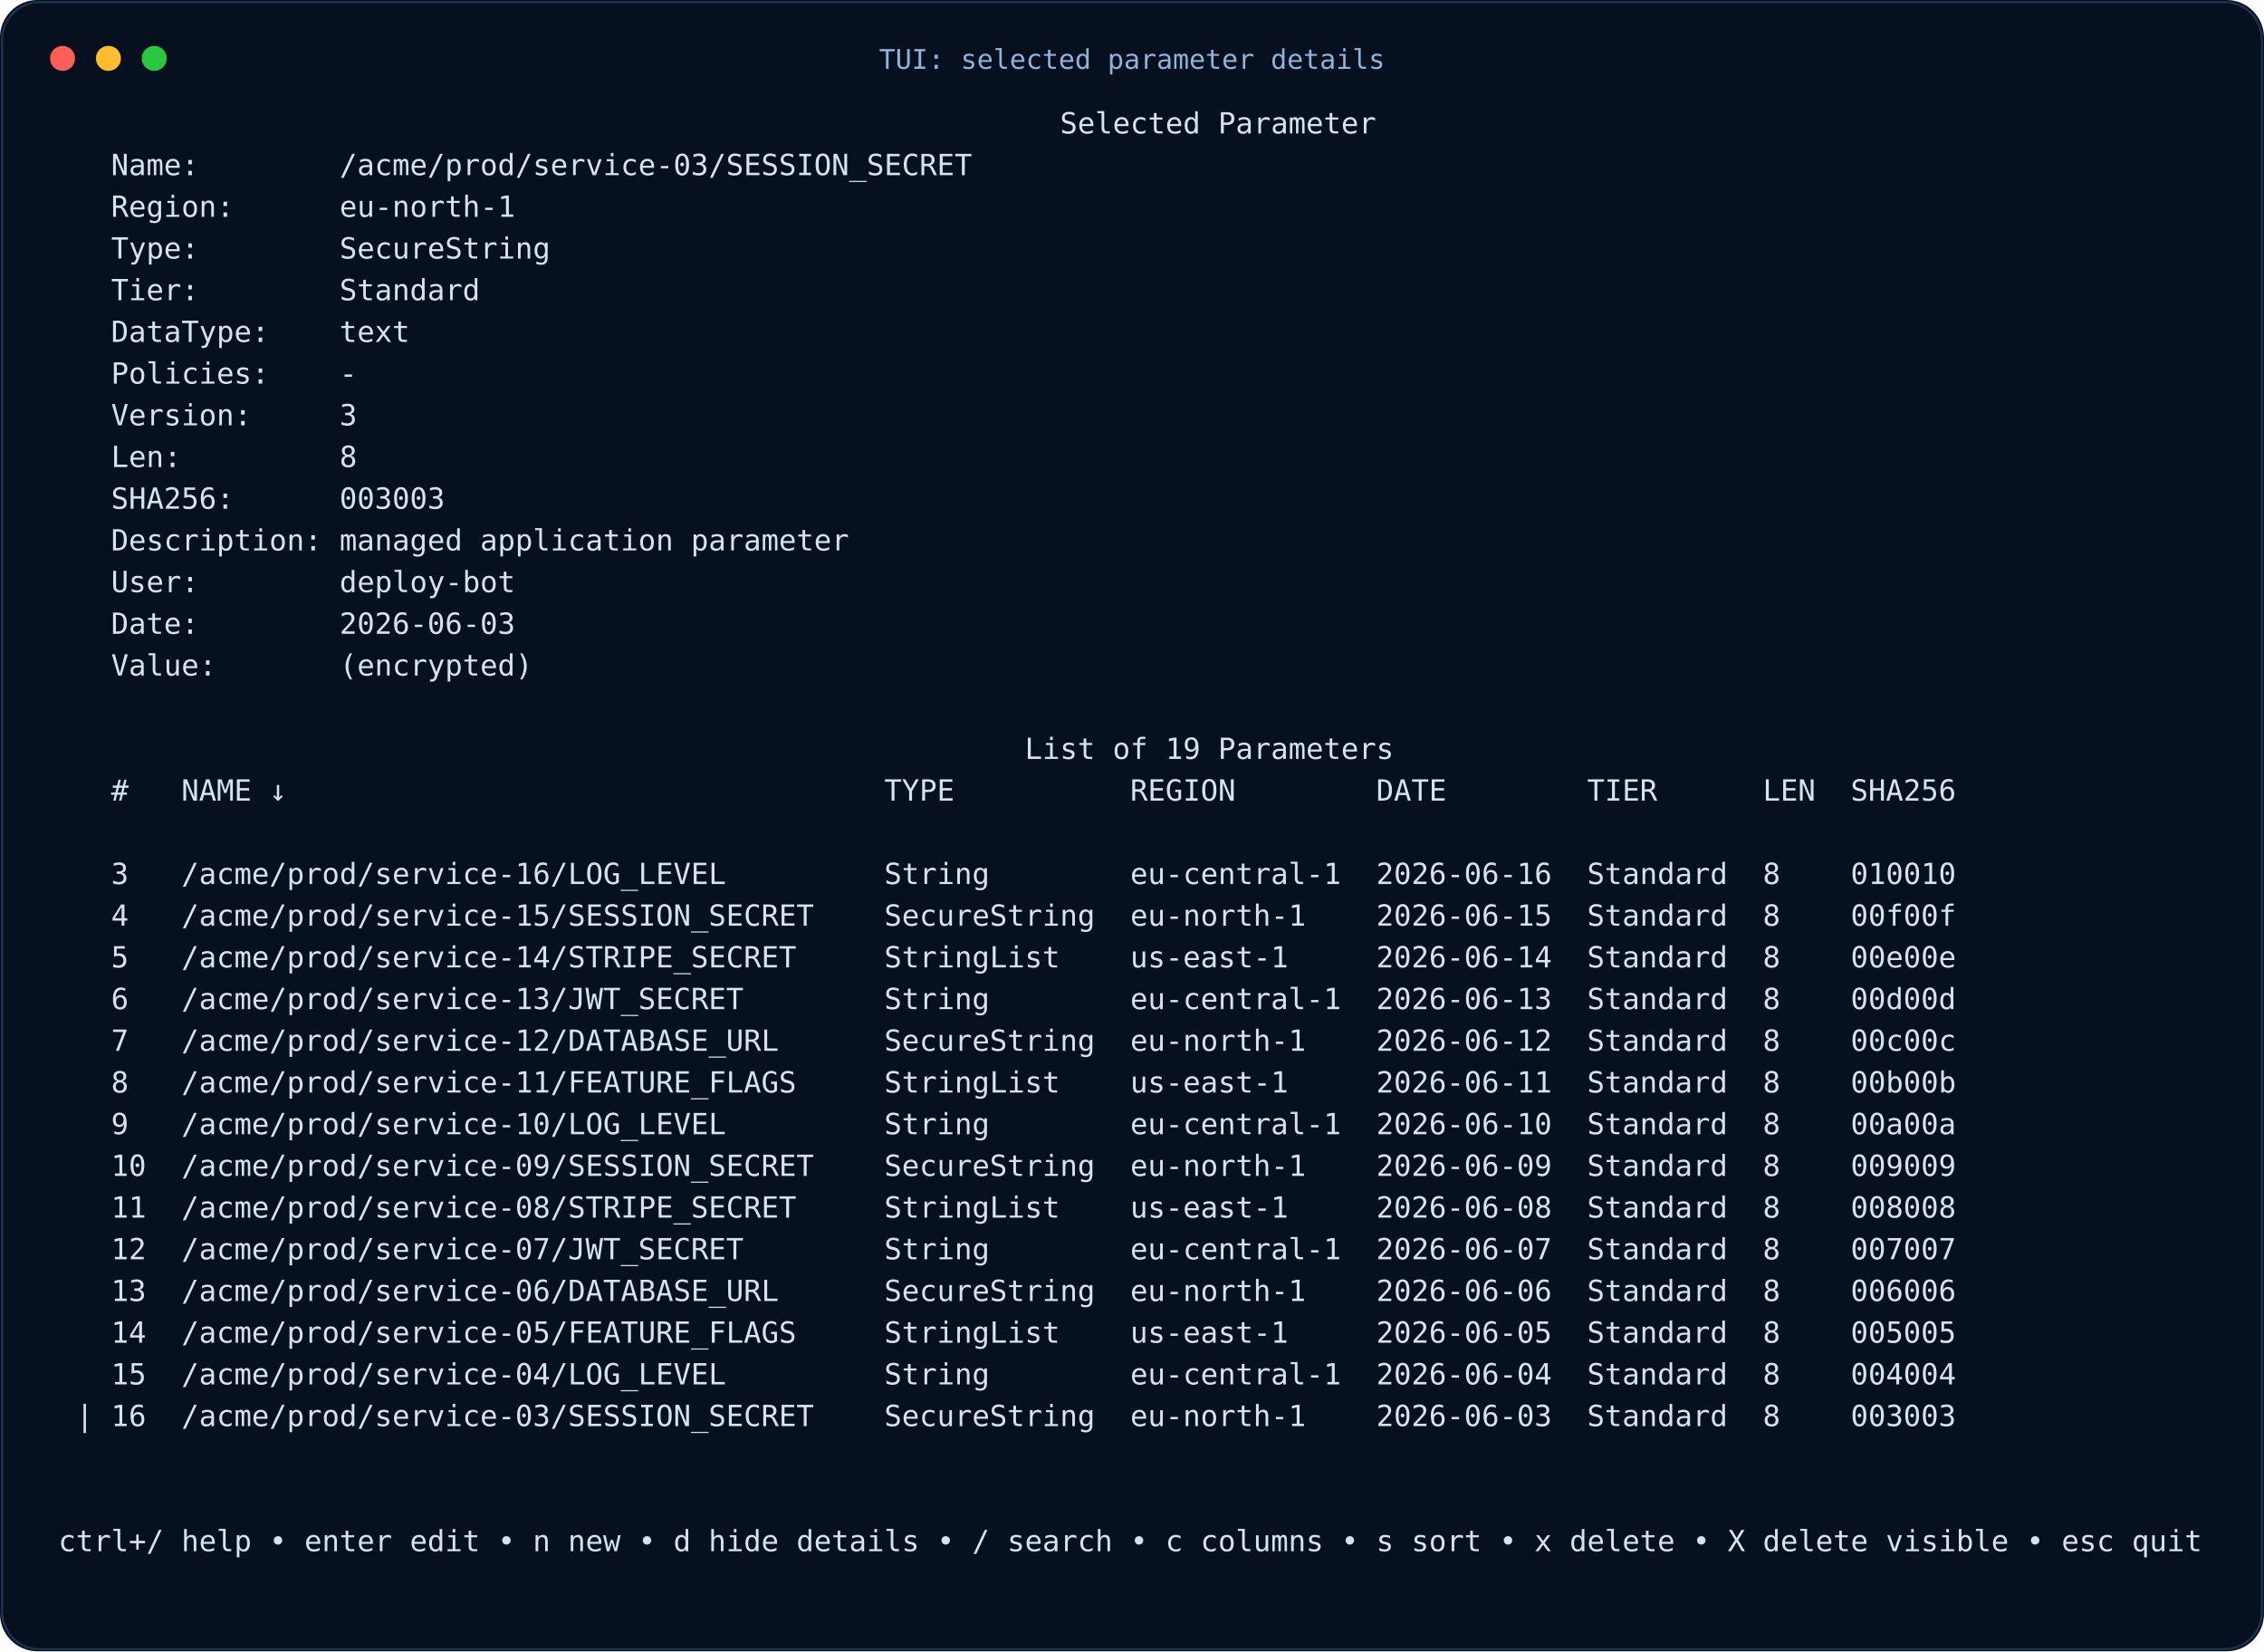
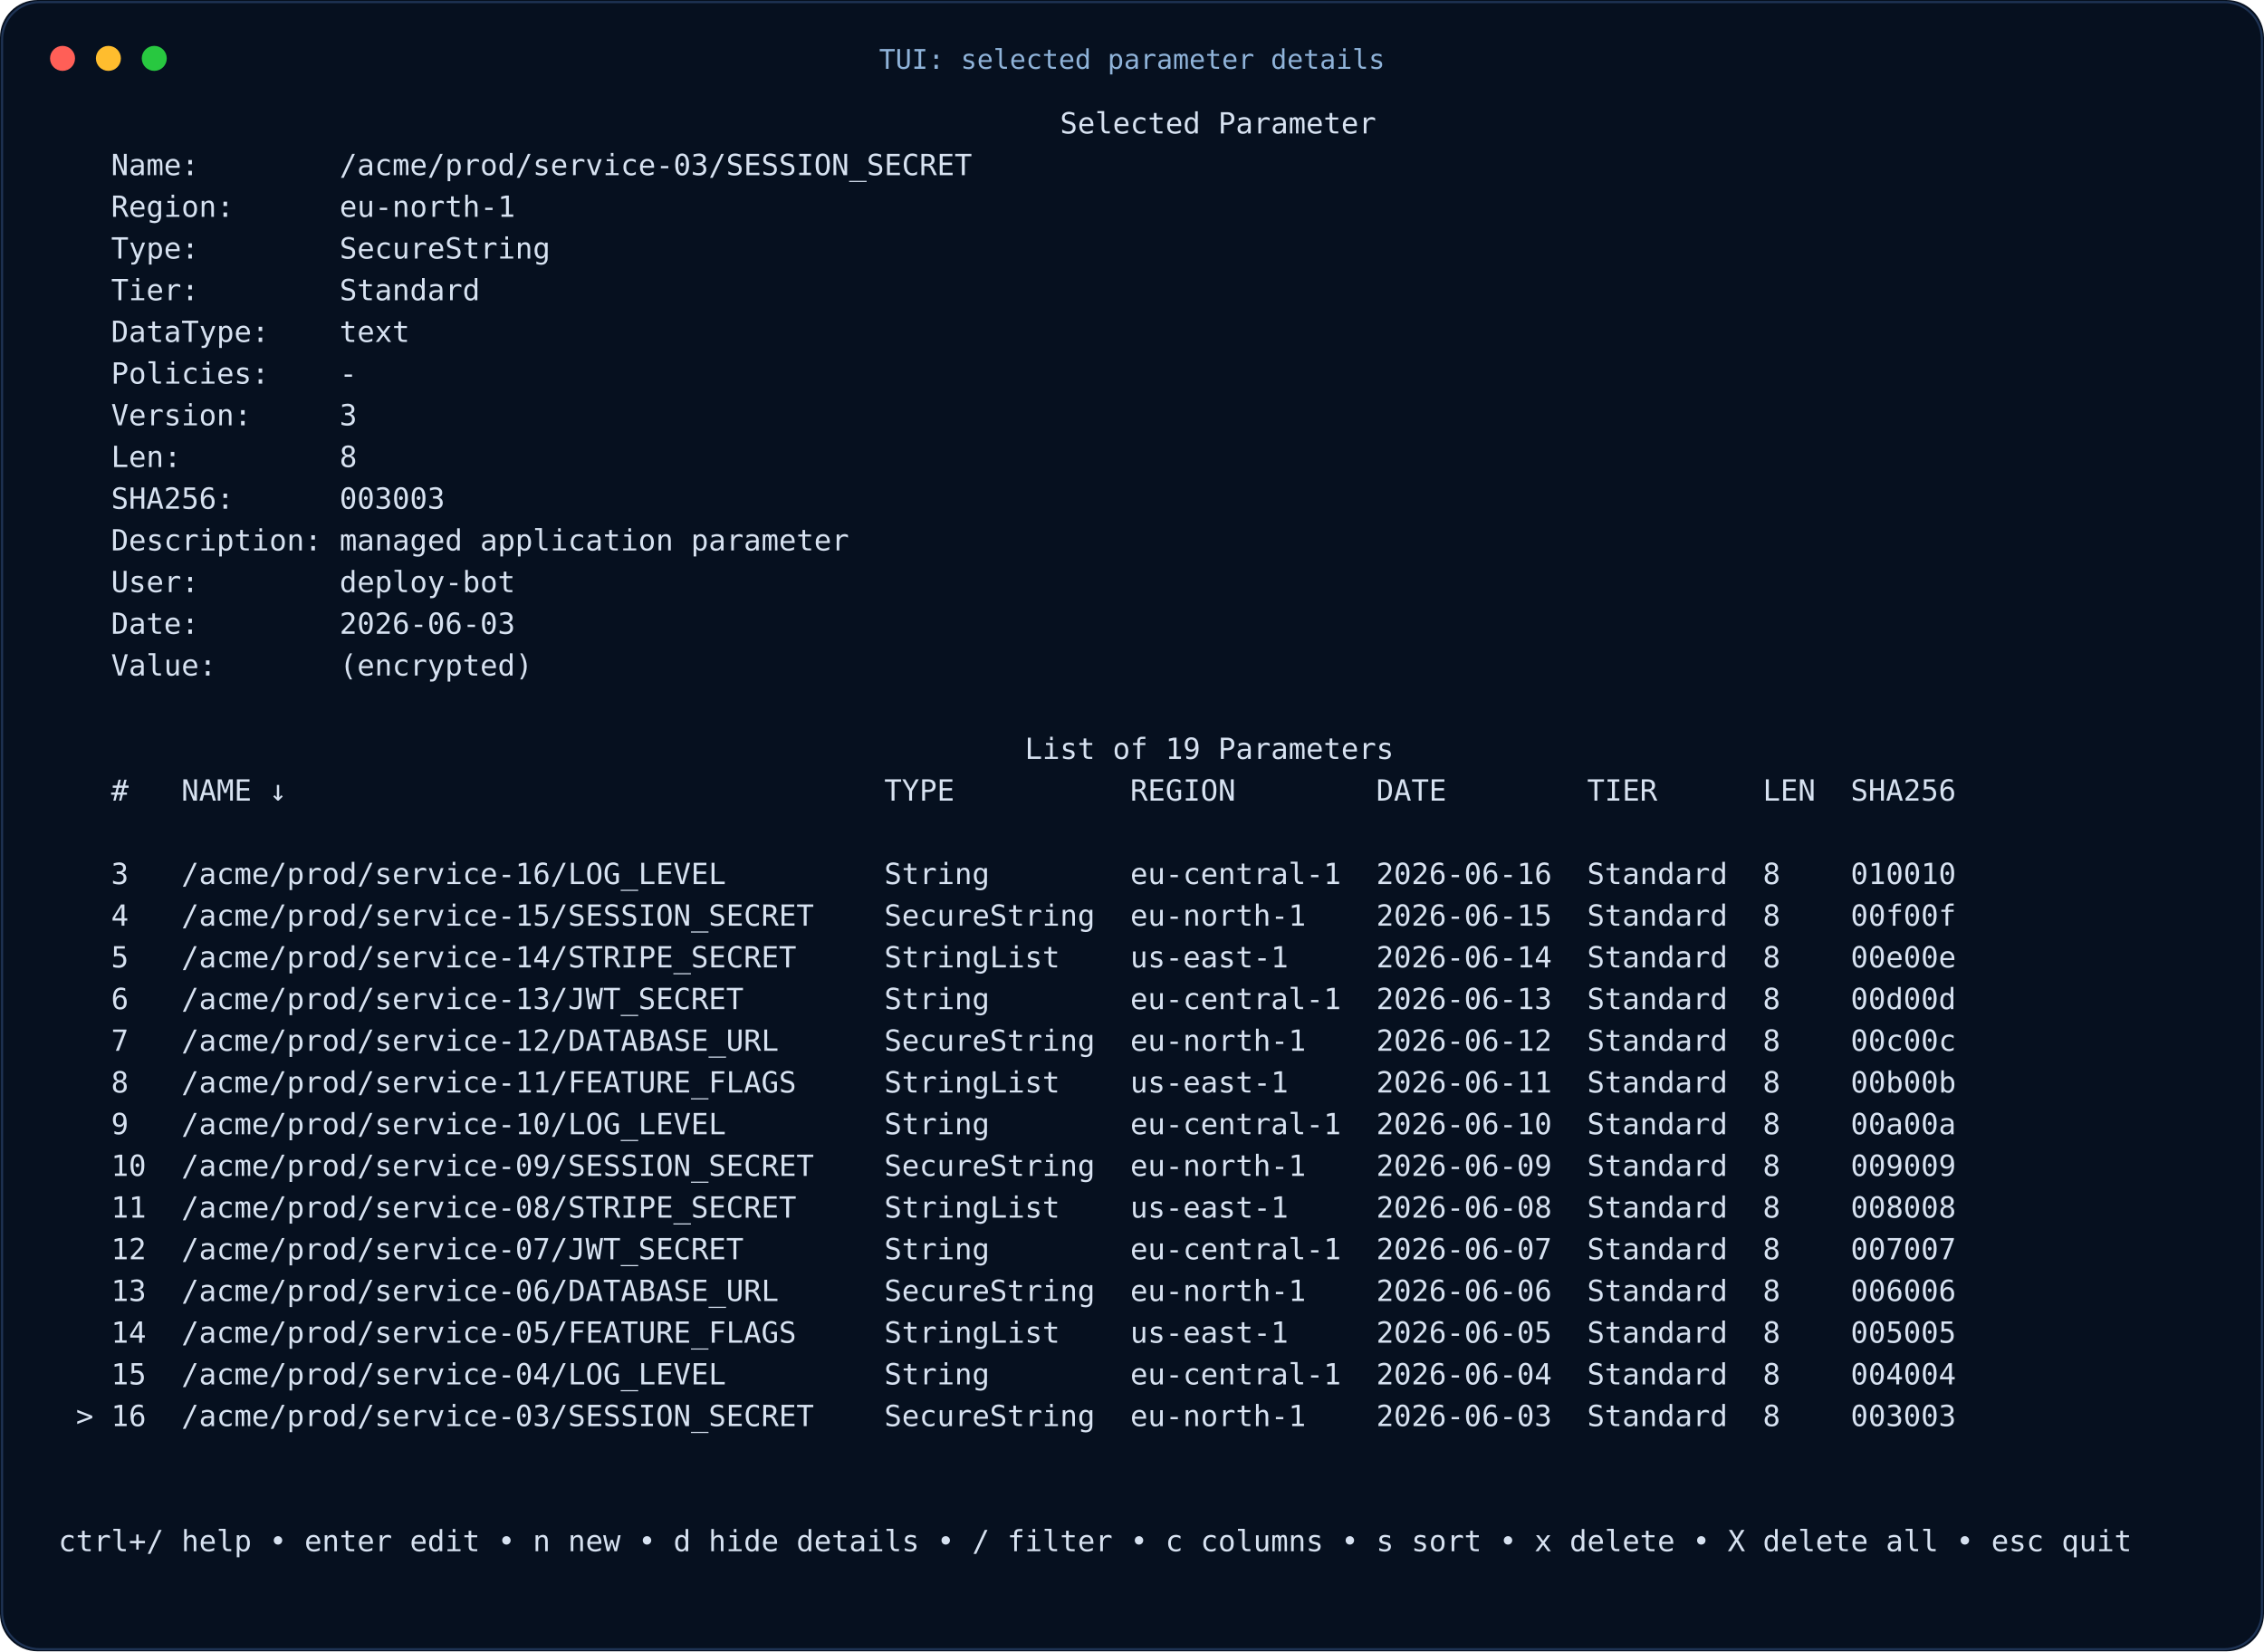
<svg xmlns="http://www.w3.org/2000/svg" width="1086" height="792" viewBox="0 0 1086 792" role="img" aria-label="TUI: selected parameter details">
  <rect width="100%" height="100%" rx="18" fill="#06101f" />
  <rect x="1" y="1" width="1084" height="790" rx="18" fill="none" stroke="#1e3354" />
  <circle cx="30" cy="28" r="6" fill="#ff5f57" />
  <circle cx="52" cy="28" r="6" fill="#ffbd2e" />
  <circle cx="74" cy="28" r="6" fill="#28c840" />
  <text x="543" y="33" text-anchor="middle" font-family="ui-monospace, SFMono-Regular, Menlo, Consolas, monospace" font-size="13" fill="#8fb3d9">TUI: selected parameter details</text>
  <g font-family="ui-monospace, SFMono-Regular, Menlo, Consolas, monospace" font-size="14" fill="#d7e2f1">
    <text x="28" y="64" xml:space="preserve">                                                         Selected Parameter</text>
    <text x="28" y="84" xml:space="preserve">   Name:        /acme/prod/service-03/SESSION_SECRET</text>
    <text x="28" y="104" xml:space="preserve">   Region:      eu-north-1</text>
    <text x="28" y="124" xml:space="preserve">   Type:        SecureString</text>
    <text x="28" y="144" xml:space="preserve">   Tier:        Standard</text>
    <text x="28" y="164" xml:space="preserve">   DataType:    text</text>
    <text x="28" y="184" xml:space="preserve">   Policies:    -</text>
    <text x="28" y="204" xml:space="preserve">   Version:     3</text>
    <text x="28" y="224" xml:space="preserve">   Len:         8</text>
    <text x="28" y="244" xml:space="preserve">   SHA256:      003003</text>
    <text x="28" y="264" xml:space="preserve">   Description: managed application parameter</text>
    <text x="28" y="284" xml:space="preserve">   User:        deploy-bot</text>
    <text x="28" y="304" xml:space="preserve">   Date:        2026-06-03</text>
    <text x="28" y="324" xml:space="preserve">   Value:       (encrypted)</text>
    <text x="28" y="344" xml:space="preserve" />
    <text x="28" y="364" xml:space="preserve">                                                       List of 19 Parameters</text>
    <text x="28" y="384" xml:space="preserve">   #   NAME ↓                                  TYPE          REGION        DATE        TIER      LEN  SHA256</text>
    <text x="28" y="404" xml:space="preserve" />
    <text x="28" y="424" xml:space="preserve">   3   /acme/prod/service-16/LOG_LEVEL         String        eu-central-1  2026-06-16  Standard  8    010010</text>
    <text x="28" y="444" xml:space="preserve">   4   /acme/prod/service-15/SESSION_SECRET    SecureString  eu-north-1    2026-06-15  Standard  8    00f00f</text>
    <text x="28" y="464" xml:space="preserve">   5   /acme/prod/service-14/STRIPE_SECRET     StringList    us-east-1     2026-06-14  Standard  8    00e00e</text>
    <text x="28" y="484" xml:space="preserve">   6   /acme/prod/service-13/JWT_SECRET        String        eu-central-1  2026-06-13  Standard  8    00d00d</text>
    <text x="28" y="504" xml:space="preserve">   7   /acme/prod/service-12/DATABASE_URL      SecureString  eu-north-1    2026-06-12  Standard  8    00c00c</text>
    <text x="28" y="524" xml:space="preserve">   8   /acme/prod/service-11/FEATURE_FLAGS     StringList    us-east-1     2026-06-11  Standard  8    00b00b</text>
    <text x="28" y="544" xml:space="preserve">   9   /acme/prod/service-10/LOG_LEVEL         String        eu-central-1  2026-06-10  Standard  8    00a00a</text>
    <text x="28" y="564" xml:space="preserve">   10  /acme/prod/service-09/SESSION_SECRET    SecureString  eu-north-1    2026-06-09  Standard  8    009009</text>
    <text x="28" y="584" xml:space="preserve">   11  /acme/prod/service-08/STRIPE_SECRET     StringList    us-east-1     2026-06-08  Standard  8    008008</text>
    <text x="28" y="604" xml:space="preserve">   12  /acme/prod/service-07/JWT_SECRET        String        eu-central-1  2026-06-07  Standard  8    007007</text>
    <text x="28" y="624" xml:space="preserve">   13  /acme/prod/service-06/DATABASE_URL      SecureString  eu-north-1    2026-06-06  Standard  8    006006</text>
    <text x="28" y="644" xml:space="preserve">   14  /acme/prod/service-05/FEATURE_FLAGS     StringList    us-east-1     2026-06-05  Standard  8    005005</text>
    <text x="28" y="664" xml:space="preserve">   15  /acme/prod/service-04/LOG_LEVEL         String        eu-central-1  2026-06-04  Standard  8    004004</text>
-     <text x="28" y="684" xml:space="preserve"> | 16  /acme/prod/service-03/SESSION_SECRET    SecureString  eu-north-1    2026-06-03  Standard  8    003003</text>
+     <text x="28" y="684" xml:space="preserve"> &gt; 16  /acme/prod/service-03/SESSION_SECRET    SecureString  eu-north-1    2026-06-03  Standard  8    003003</text>
    <text x="28" y="704" xml:space="preserve" />
    <text x="28" y="724" xml:space="preserve" />
-     <text x="28" y="744" xml:space="preserve">ctrl+/ help • enter edit • n new • d hide details • / search • c columns • s sort • x delete • X delete visible • esc quit</text>
+     <text x="28" y="744" xml:space="preserve">ctrl+/ help • enter edit • n new • d hide details • / filter • c columns • s sort • x delete • X delete all • esc quit</text>
  </g>
</svg>
